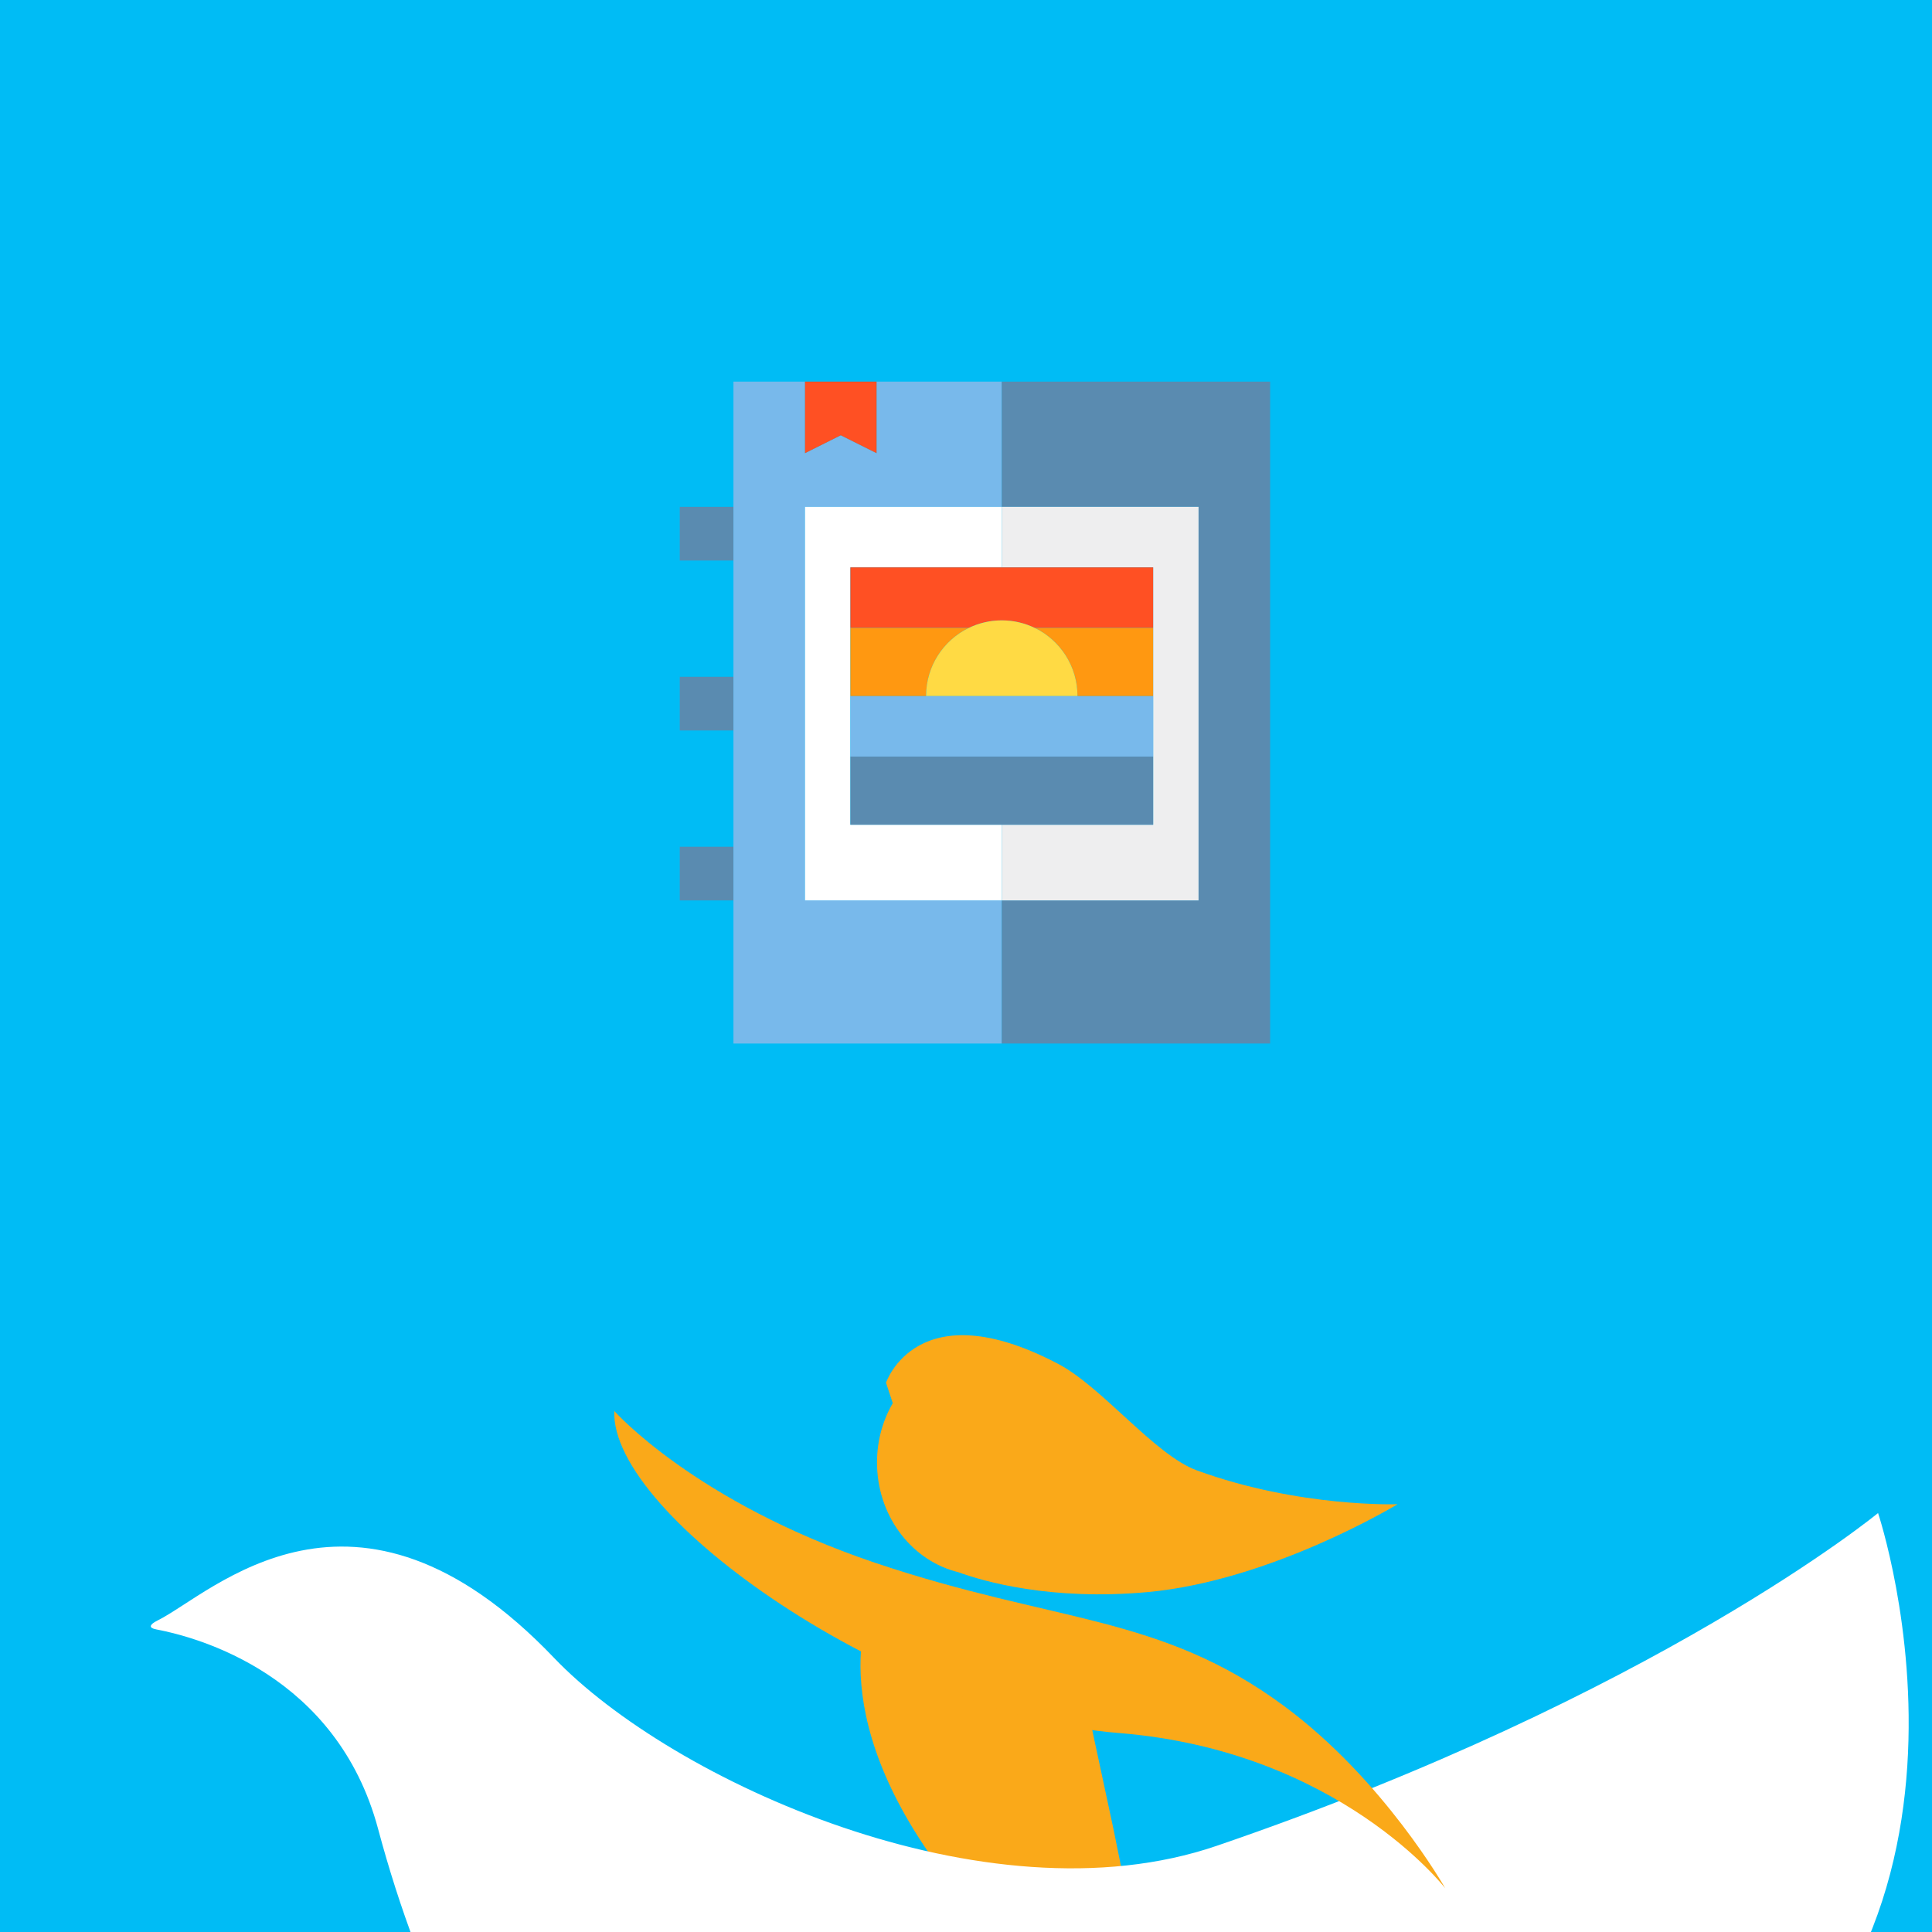
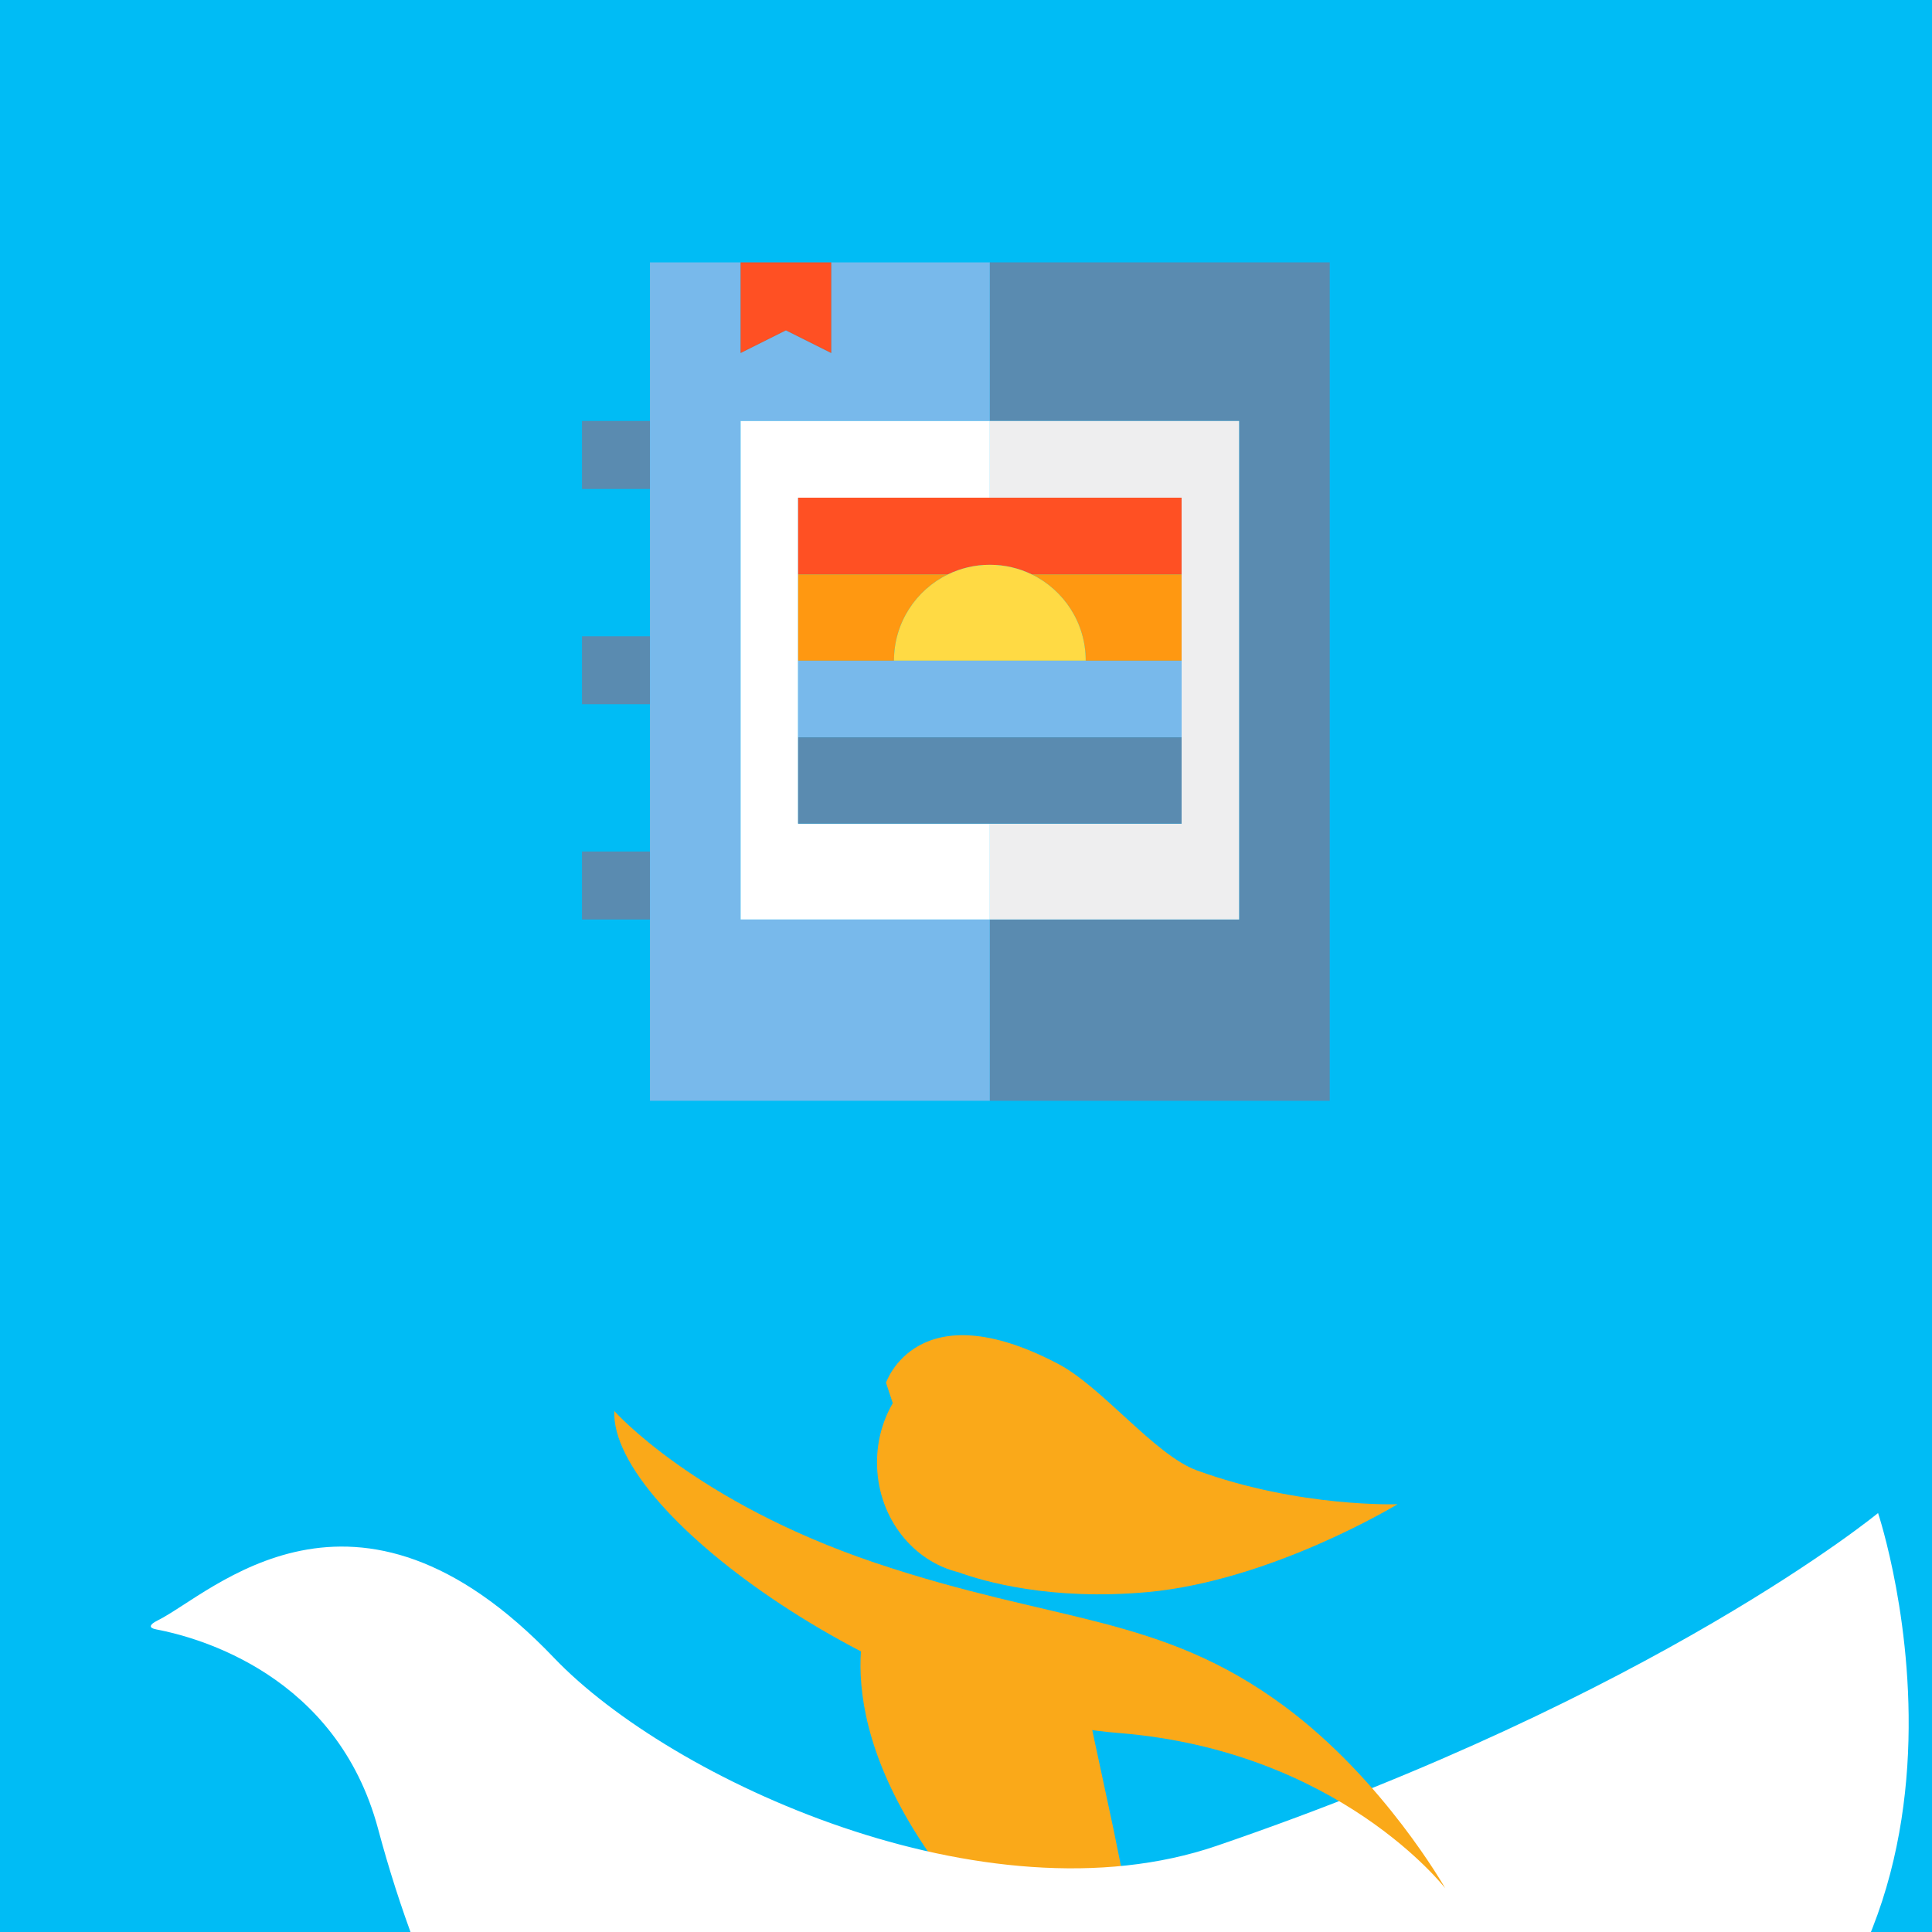
<svg xmlns="http://www.w3.org/2000/svg" viewBox="-500 -500 1620 1620" text-rendering="geometricPrecision" shape-rendering="geometricPrecision">
  <defs>
    <path d="M0.6,0.626L273.425,0.626L273.425,136.43L0.6,136.43L0.6,0.626" />
  </defs>
  <rect x="-500" y="-500" width="1620" height="1620" fill="#00BCF5" />
-   <g id="XMLID_2123_" transform="translate(40, -180) scale(1.5)">
+   <g id="XMLID_2123_" transform="translate(-50, -280) scale(1.9)">
    <rect id="XMLID_2124_" x="20" y="260" style="fill:#5A8BB0;" width="30" height="30" />
    <rect id="XMLID_2125_" x="20" y="165" style="fill:#5A8BB0;" width="30" height="30" />
    <rect id="XMLID_2126_" x="20" y="70" style="fill:#5A8BB0;" width="30" height="30" />
    <polygon id="XMLID_2127_" style="fill:#78B9EB;" points="90,290 90,70 200,70 200,0 130,0 130,40 110,30 90,40 90,0 50,0 50,70    50,100 50,165 50,195 50,260 50,290 50,370 200,370 200,290  " />
    <polygon id="XMLID_2128_" style="fill:#5A8BB0;" points="200,0 200,70 310,70 310,290 200,290 200,370 350,370 350,0  " />
    <polygon id="XMLID_2129_" style="fill:#FFFFFF;" points="90,290 200,290 200,247.691 115.385,247.691 115.385,209.615    115.385,175.769 115.385,137.691 115.385,103.846 200,103.846 200,70 90,70  " />
    <polygon id="XMLID_2130_" style="fill:#EEEEEF;" points="284.615,103.846 284.615,137.691 284.615,175.769 284.615,209.615    284.615,247.691 200,247.691 200,290 310,290 310,70 200,70 200,103.846  " />
    <polygon id="XMLID_2131_" style="fill:#78B9EB;" points="284.615,209.615 284.615,175.769 242.309,175.769 157.692,175.769    115.385,175.769 115.385,209.615  " />
    <polygon id="XMLID_2132_" style="fill:#5A8BB0;" points="284.615,247.691 284.615,209.615 115.385,209.615 115.385,247.691    200,247.691  " />
    <path id="XMLID_2133_" style="fill:#FF5023;" d="M200,133.461c6.618,0,12.88,1.521,18.458,4.23h66.157v-33.846H200h-84.615v33.846   h66.157C187.121,134.982,193.382,133.461,200,133.461z" />
    <path id="XMLID_2134_" style="fill:#FF9811;" d="M181.542,137.691h-66.157v38.077h42.308   C157.692,159.019,167.425,144.547,181.542,137.691z" />
    <path id="XMLID_2135_" style="fill:#FF9811;" d="M218.458,137.691c14.118,6.855,23.851,21.327,23.851,38.077h42.307v-38.077   H218.458z" />
    <path id="XMLID_2136_" style="fill:#FFDA44;" d="M218.458,137.691c-5.578-2.709-11.84-4.23-18.458-4.23s-12.879,1.521-18.458,4.23   c-14.117,6.855-23.85,21.327-23.85,38.077h84.616C242.309,159.019,232.576,144.547,218.458,137.691z" />
    <polygon id="XMLID_2137_" style="fill:#FF5023;" points="110,30 130,40 130,0 90,0 90,40  " />
  </g>
  <g transform="translate(-320, 0) scale(1.6)" opacity="1">
    <path fill="#faa919" transform="translate(-33.4672, 386.6088)" d="M379.145,137.173C379.145,137.173,349.419,190.234,410.482,275.813C471.536,361.397,517.077,321.576,517.077,321.576L504.526,259.559L484.333,165.379L379.145,137.173" />
    <path fill="#ffffff" transform="translate(-33.4672, 386.6088)" d="M558.566,268.239C437.449,309.637,272.375,233.65,211.33,169.73C106.533,59.947,31.692,136.253,3.577,150.115C-0.933,152.361,-1.176,154.062,2.836,154.8C24.729,158.945,97.474,178.549,119.112,259.348C210.324,600.021,496.377,629.149,646.871,594.456C720.948,577.373,738.839,545.862,688.671,561.144C646.097,574.103,613.388,562.526,612.963,541.243C612.266,507.144,661.832,500.968,786.465,436.514C985.612,333.551,905.195,93.831,905.195,93.831C905.195,93.831,789.278,189.345,558.566,268.239z" />
    <g transform="translate(346.5087, 386.6088)">
      <path fill="#faa919" d="M273.425,89.198C273.425,89.198,222.064,91.111,168.197,71.47C146.193,63.424,118.68,27.808,95.563,15.673C21.634,-23.208,5.32,25.541,5.32,25.541L8.867,36.251C3.255,45.892,0.189,57.395,0.645,69.649C1.636,96.926,19.7,119.121,43.273,124.855C56.419,129.641,91.537,139.859,142.226,135.274C207.35,129.368,273.425,89.198,273.425,89.198" />
    </g>
    <path fill="#faa919" transform="translate(-33.4672, 386.6088)" d="M242.897,40.345C242.897,40.345,284.984,87.968,379.461,119.859C473.946,151.741,528.702,146.607,594.209,195.184C646.335,233.817,678.373,290.483,678.373,290.483C678.373,290.483,622.736,218.279,507.049,209.087C391.353,199.881,240.742,95.854,242.897,40.345" />
  </g>
</svg>
